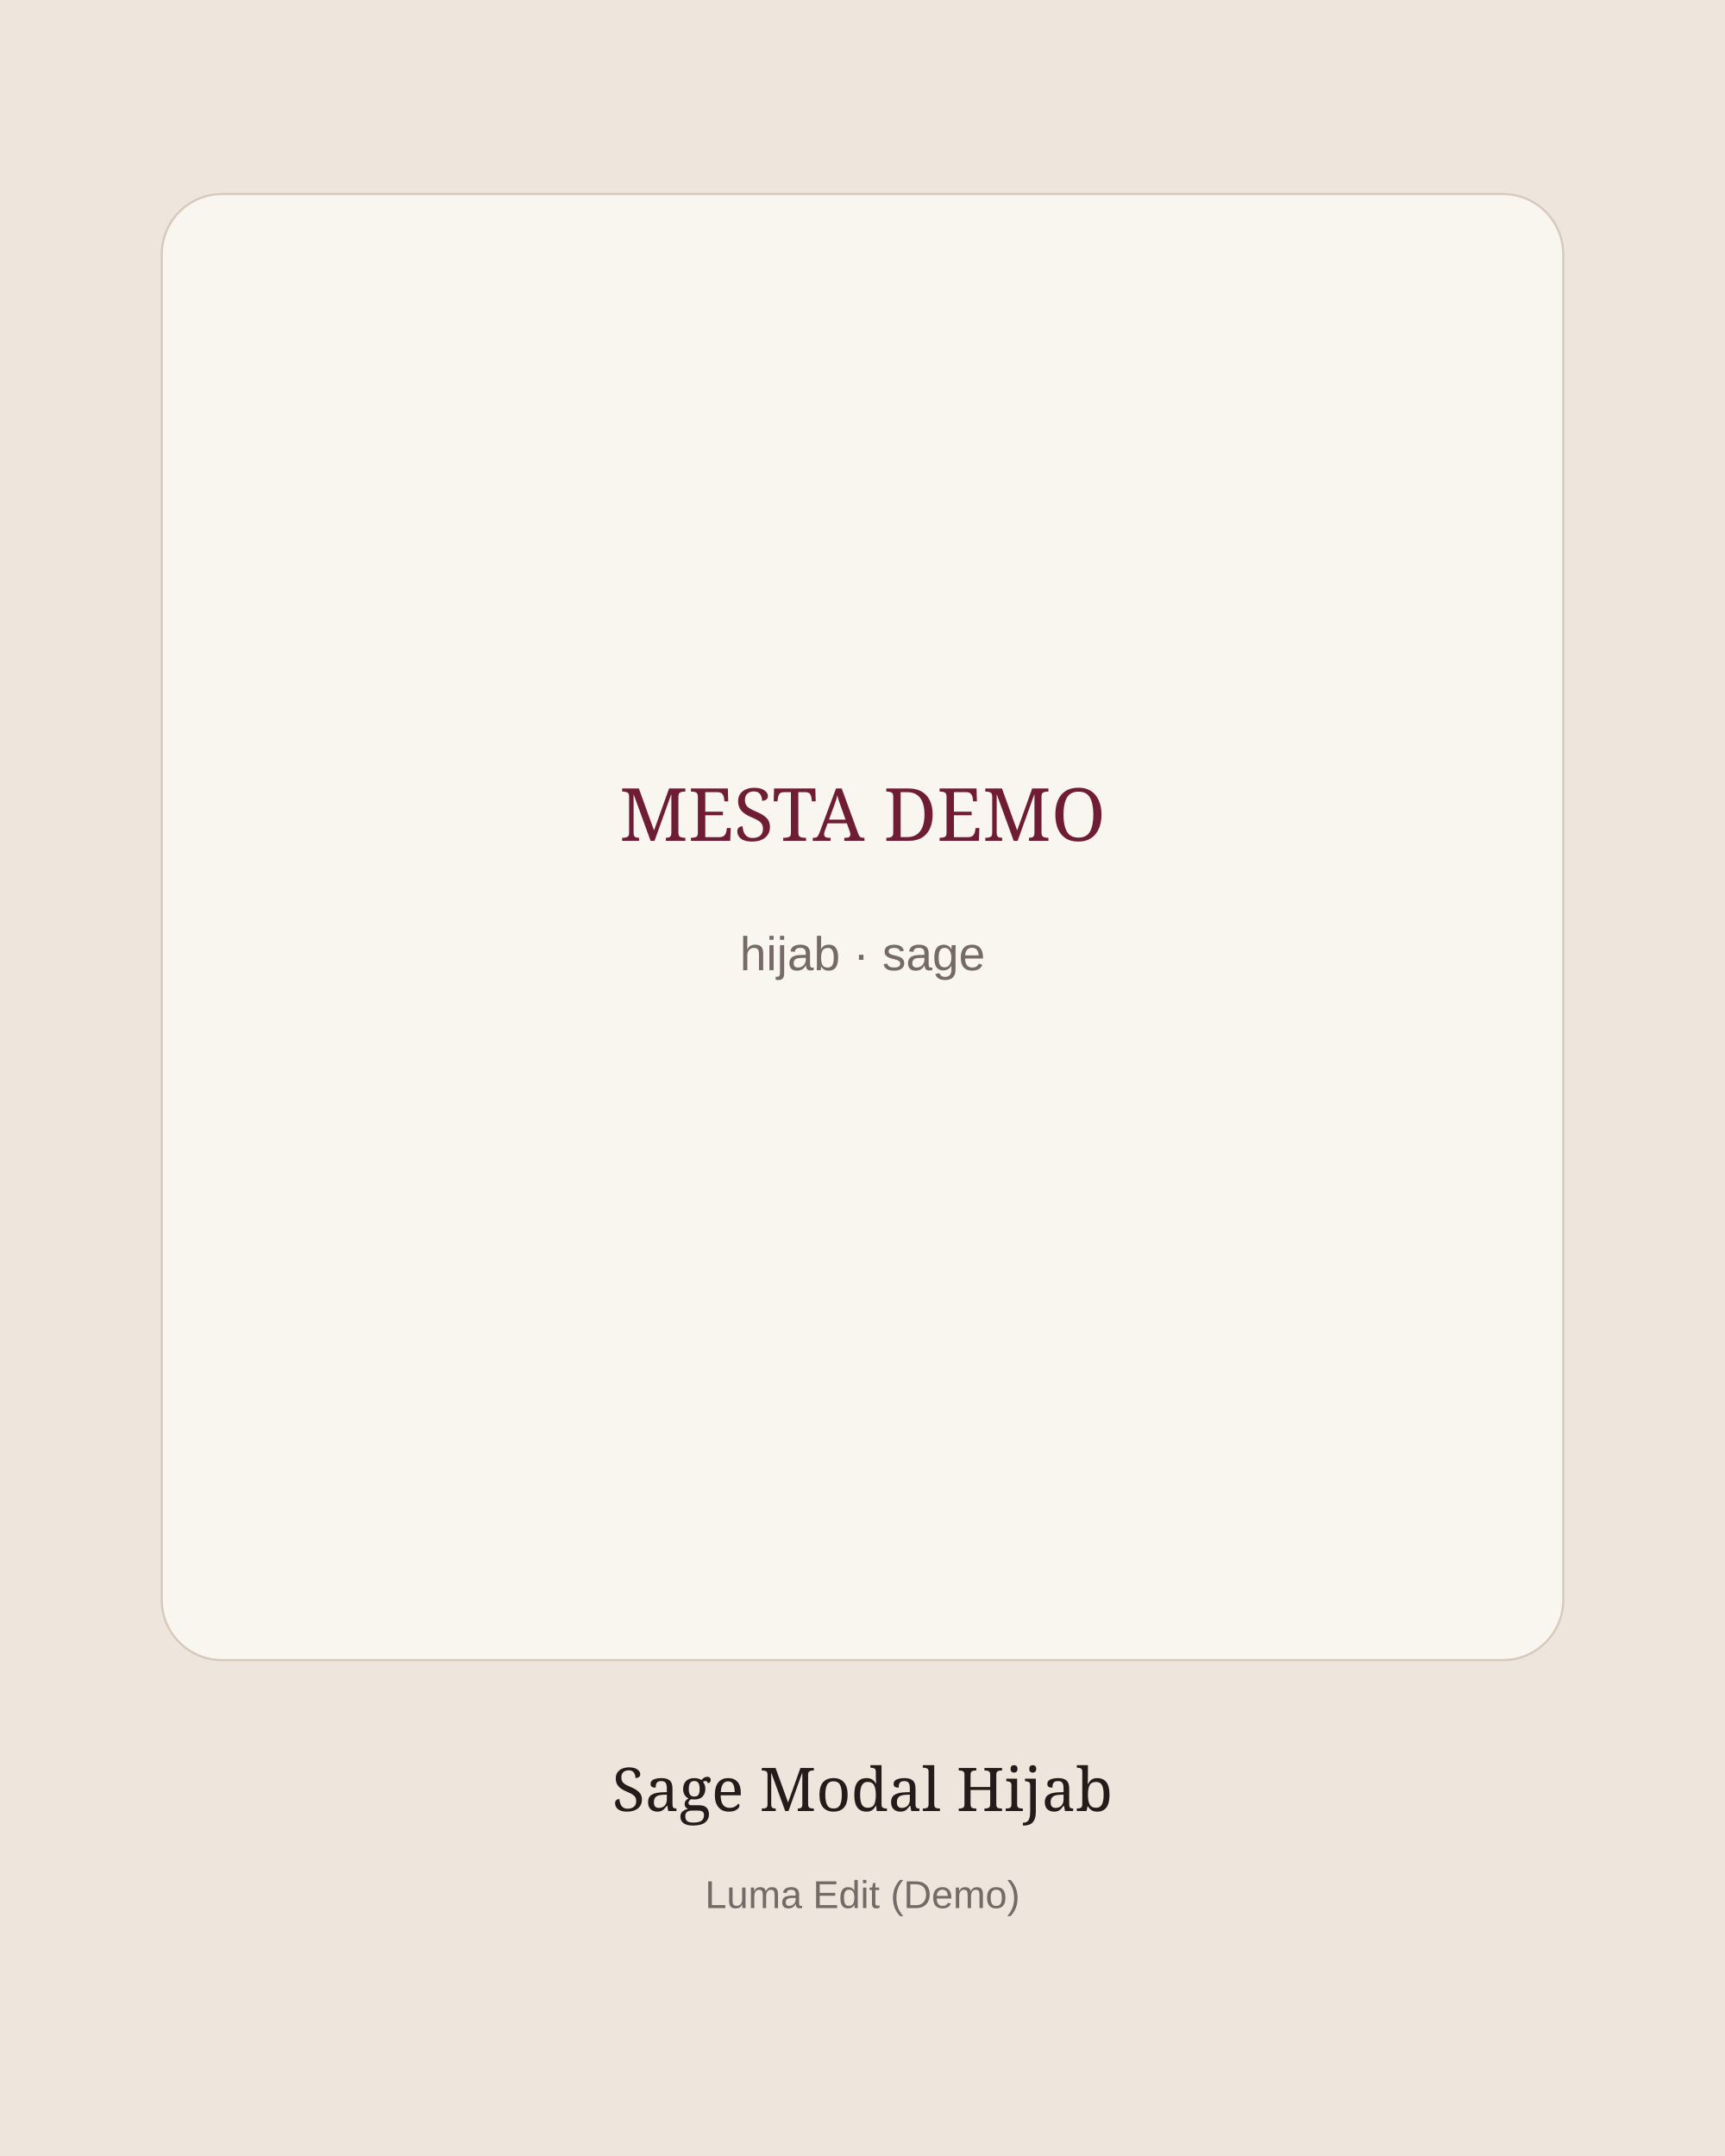
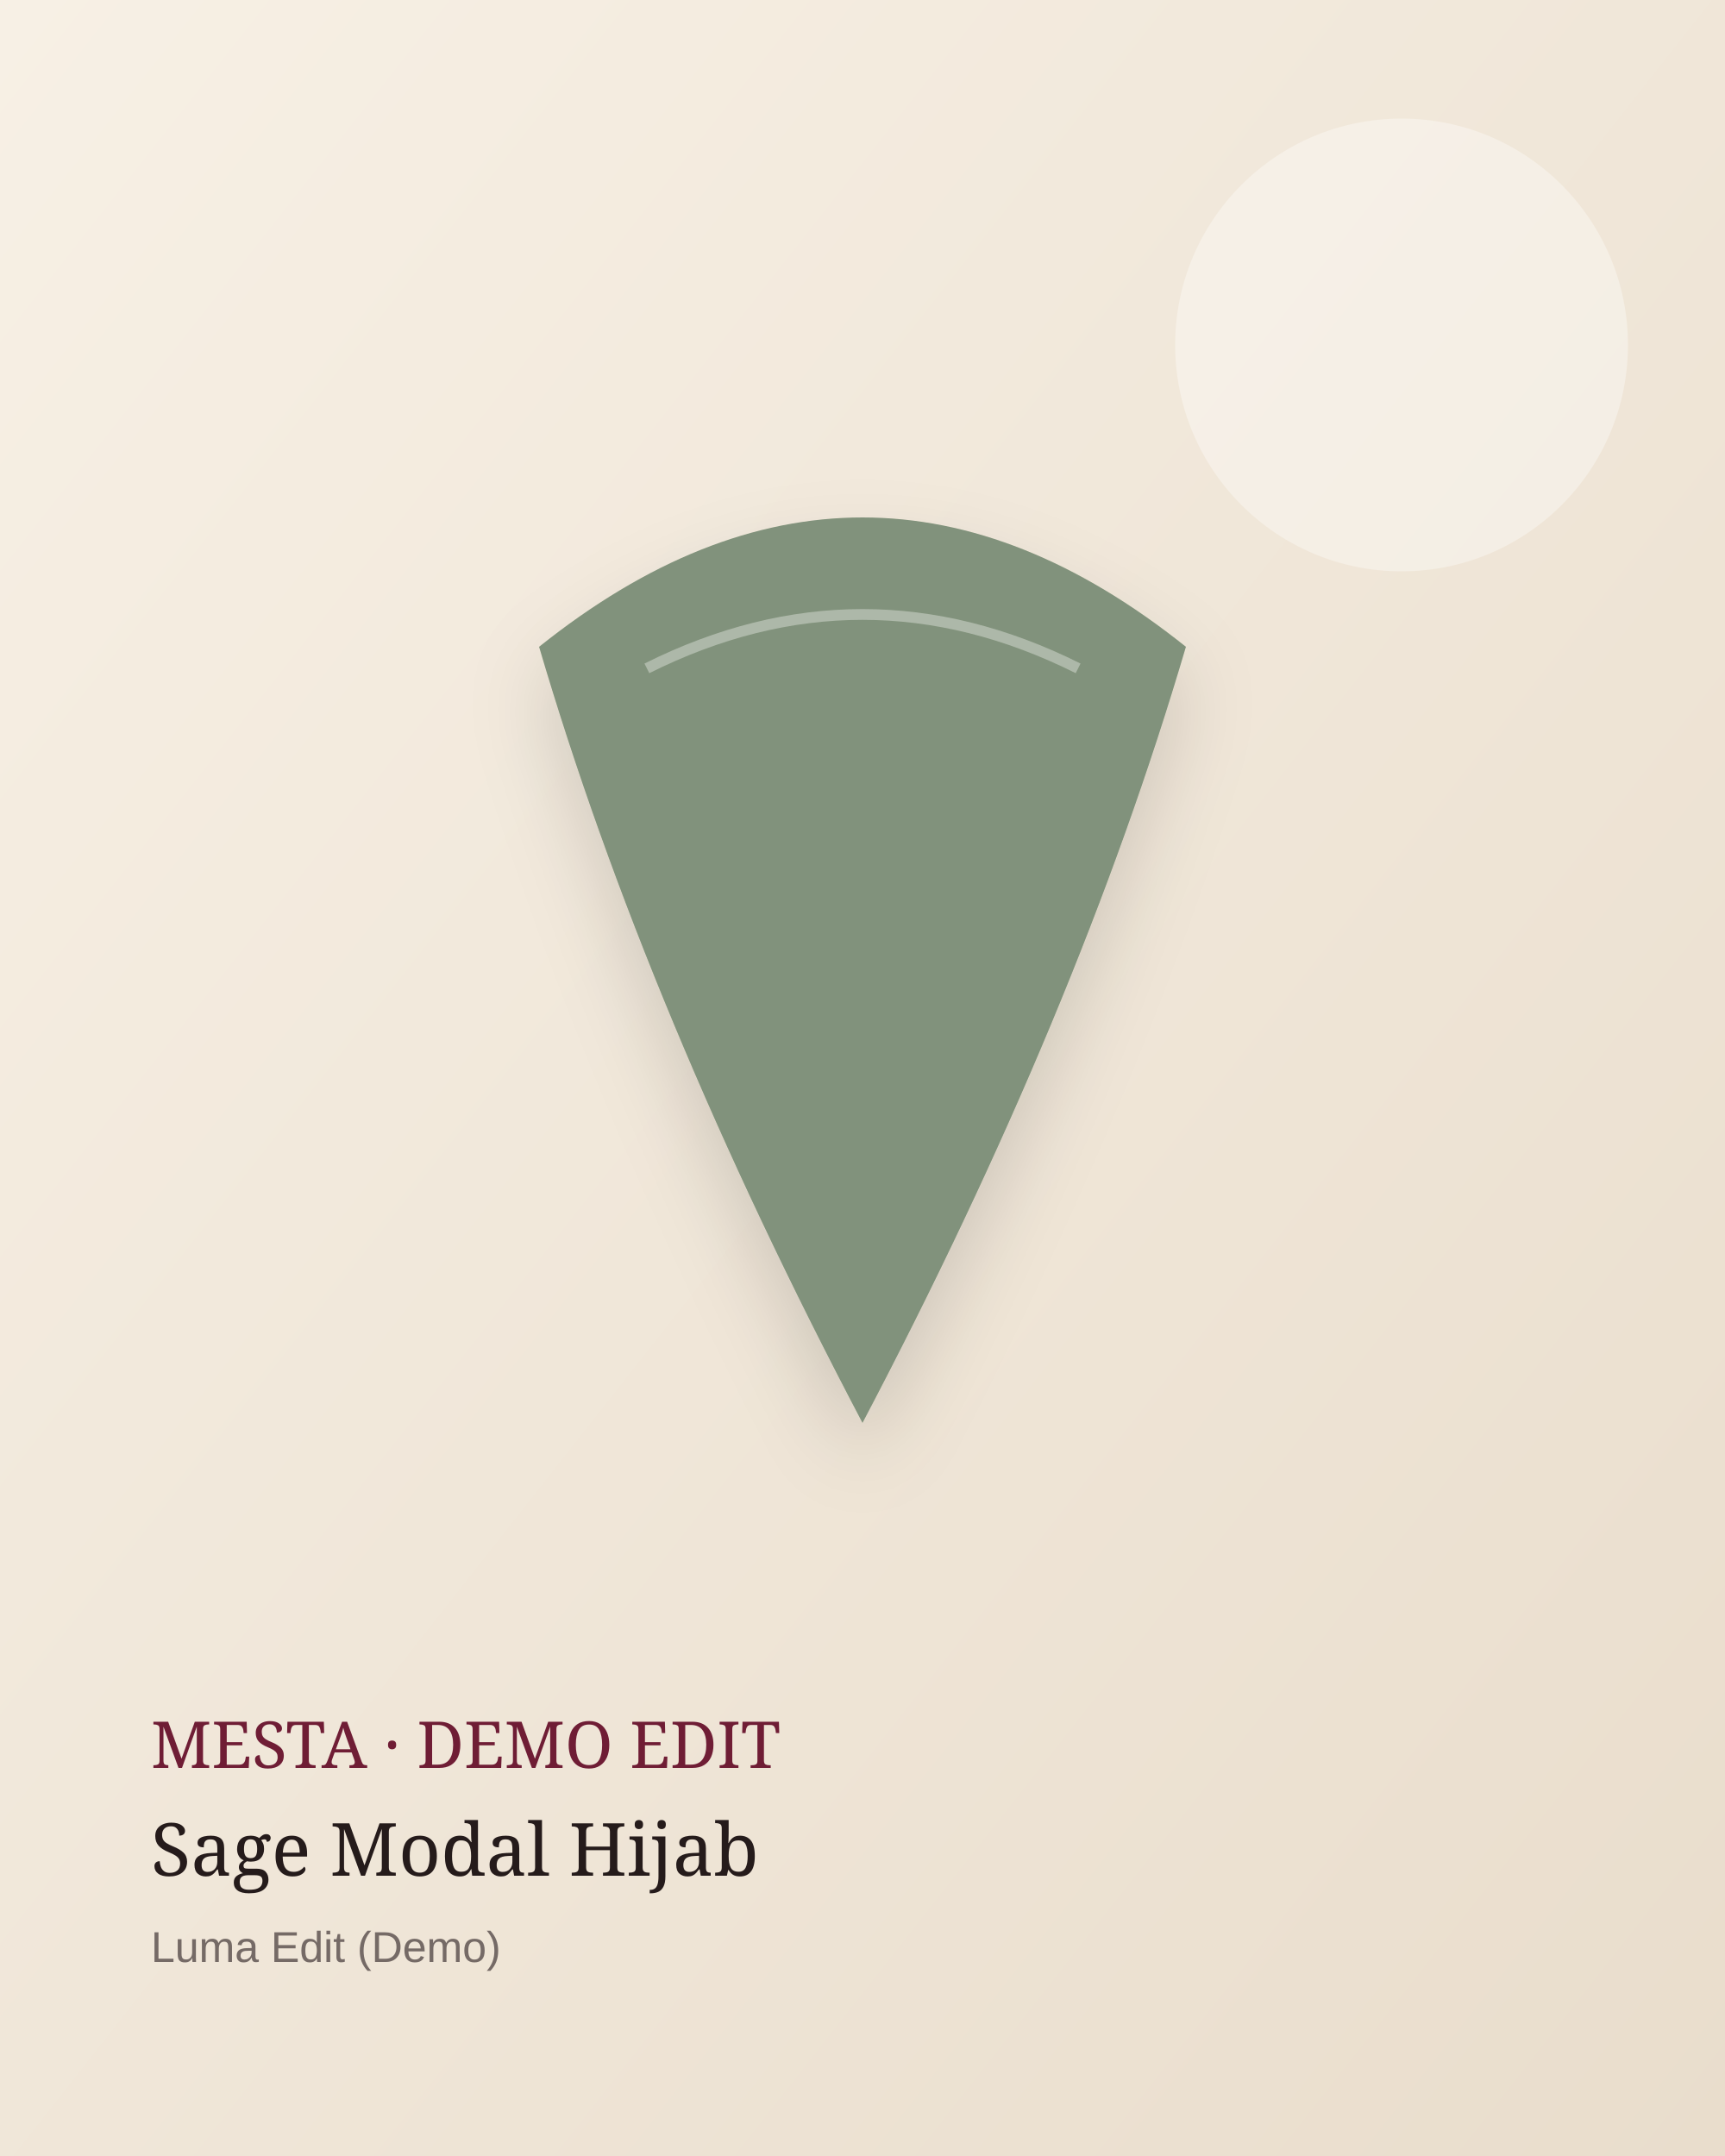
<svg xmlns="http://www.w3.org/2000/svg" width="800" height="1000" viewBox="0 0 800 1000">
-   <rect width="800" height="1000" fill="#eee6dc" />
-   <rect x="75" y="90" width="650" height="680" rx="28" fill="#f9f5ef" stroke="#d7c9bd" />
-   <text x="400" y="390" text-anchor="middle" font-family="Georgia" font-size="34" fill="#6f1d35">MESTA DEMO</text>
-   <text x="400" y="450" text-anchor="middle" font-family="Arial" font-size="22" fill="#756a66">hijab · sage</text>
-   <text x="400" y="840" text-anchor="middle" font-family="Georgia" font-size="28" fill="#251b1b">Sage Modal Hijab</text>
-   <text x="400" y="885" text-anchor="middle" font-family="Arial" font-size="18" fill="#756a66">Luma Edit (Demo)</text>
+   <defs>
+     <filter id="s" x="-20%" y="-20%" width="140%" height="140%">
+       <feDropShadow dx="0" dy="18" stdDeviation="18" flood-opacity=".14" />
+     </filter>
+     <linearGradient id="bg" x1="0" y1="0" x2="1" y2="1">
+       <stop stop-color="#f7f0e5" />
+       <stop offset="1" stop-color="#e9ddcc" />
+     </linearGradient>
+   </defs>
+   <rect width="800" height="1000" fill="url(#bg)" />
+   <circle cx="650" cy="160" r="105" fill="#fff" opacity=".34" />
+   <g filter="url(#s)">
+     <path d="M250 300 Q400 180 550 300 Q500 470 400 660 Q300 470 250 300Z" fill="#81927b" />
+     <path d="M300 310 Q400 260 500 310" fill="none" stroke="#fff" stroke-opacity=".35" stroke-width="5" />
+   </g>
+   <text x="70" y="820" font-family="Georgia,serif" font-size="30" fill="#6f1d35">MESTA · DEMO EDIT</text>
+   <text x="70" y="870" font-family="Georgia,serif" font-size="34" fill="#251b1b">Sage Modal Hijab</text>
+   <text x="70" y="910" font-family="Arial,sans-serif" font-size="20" fill="#756a66">Luma Edit (Demo)</text>
</svg>
